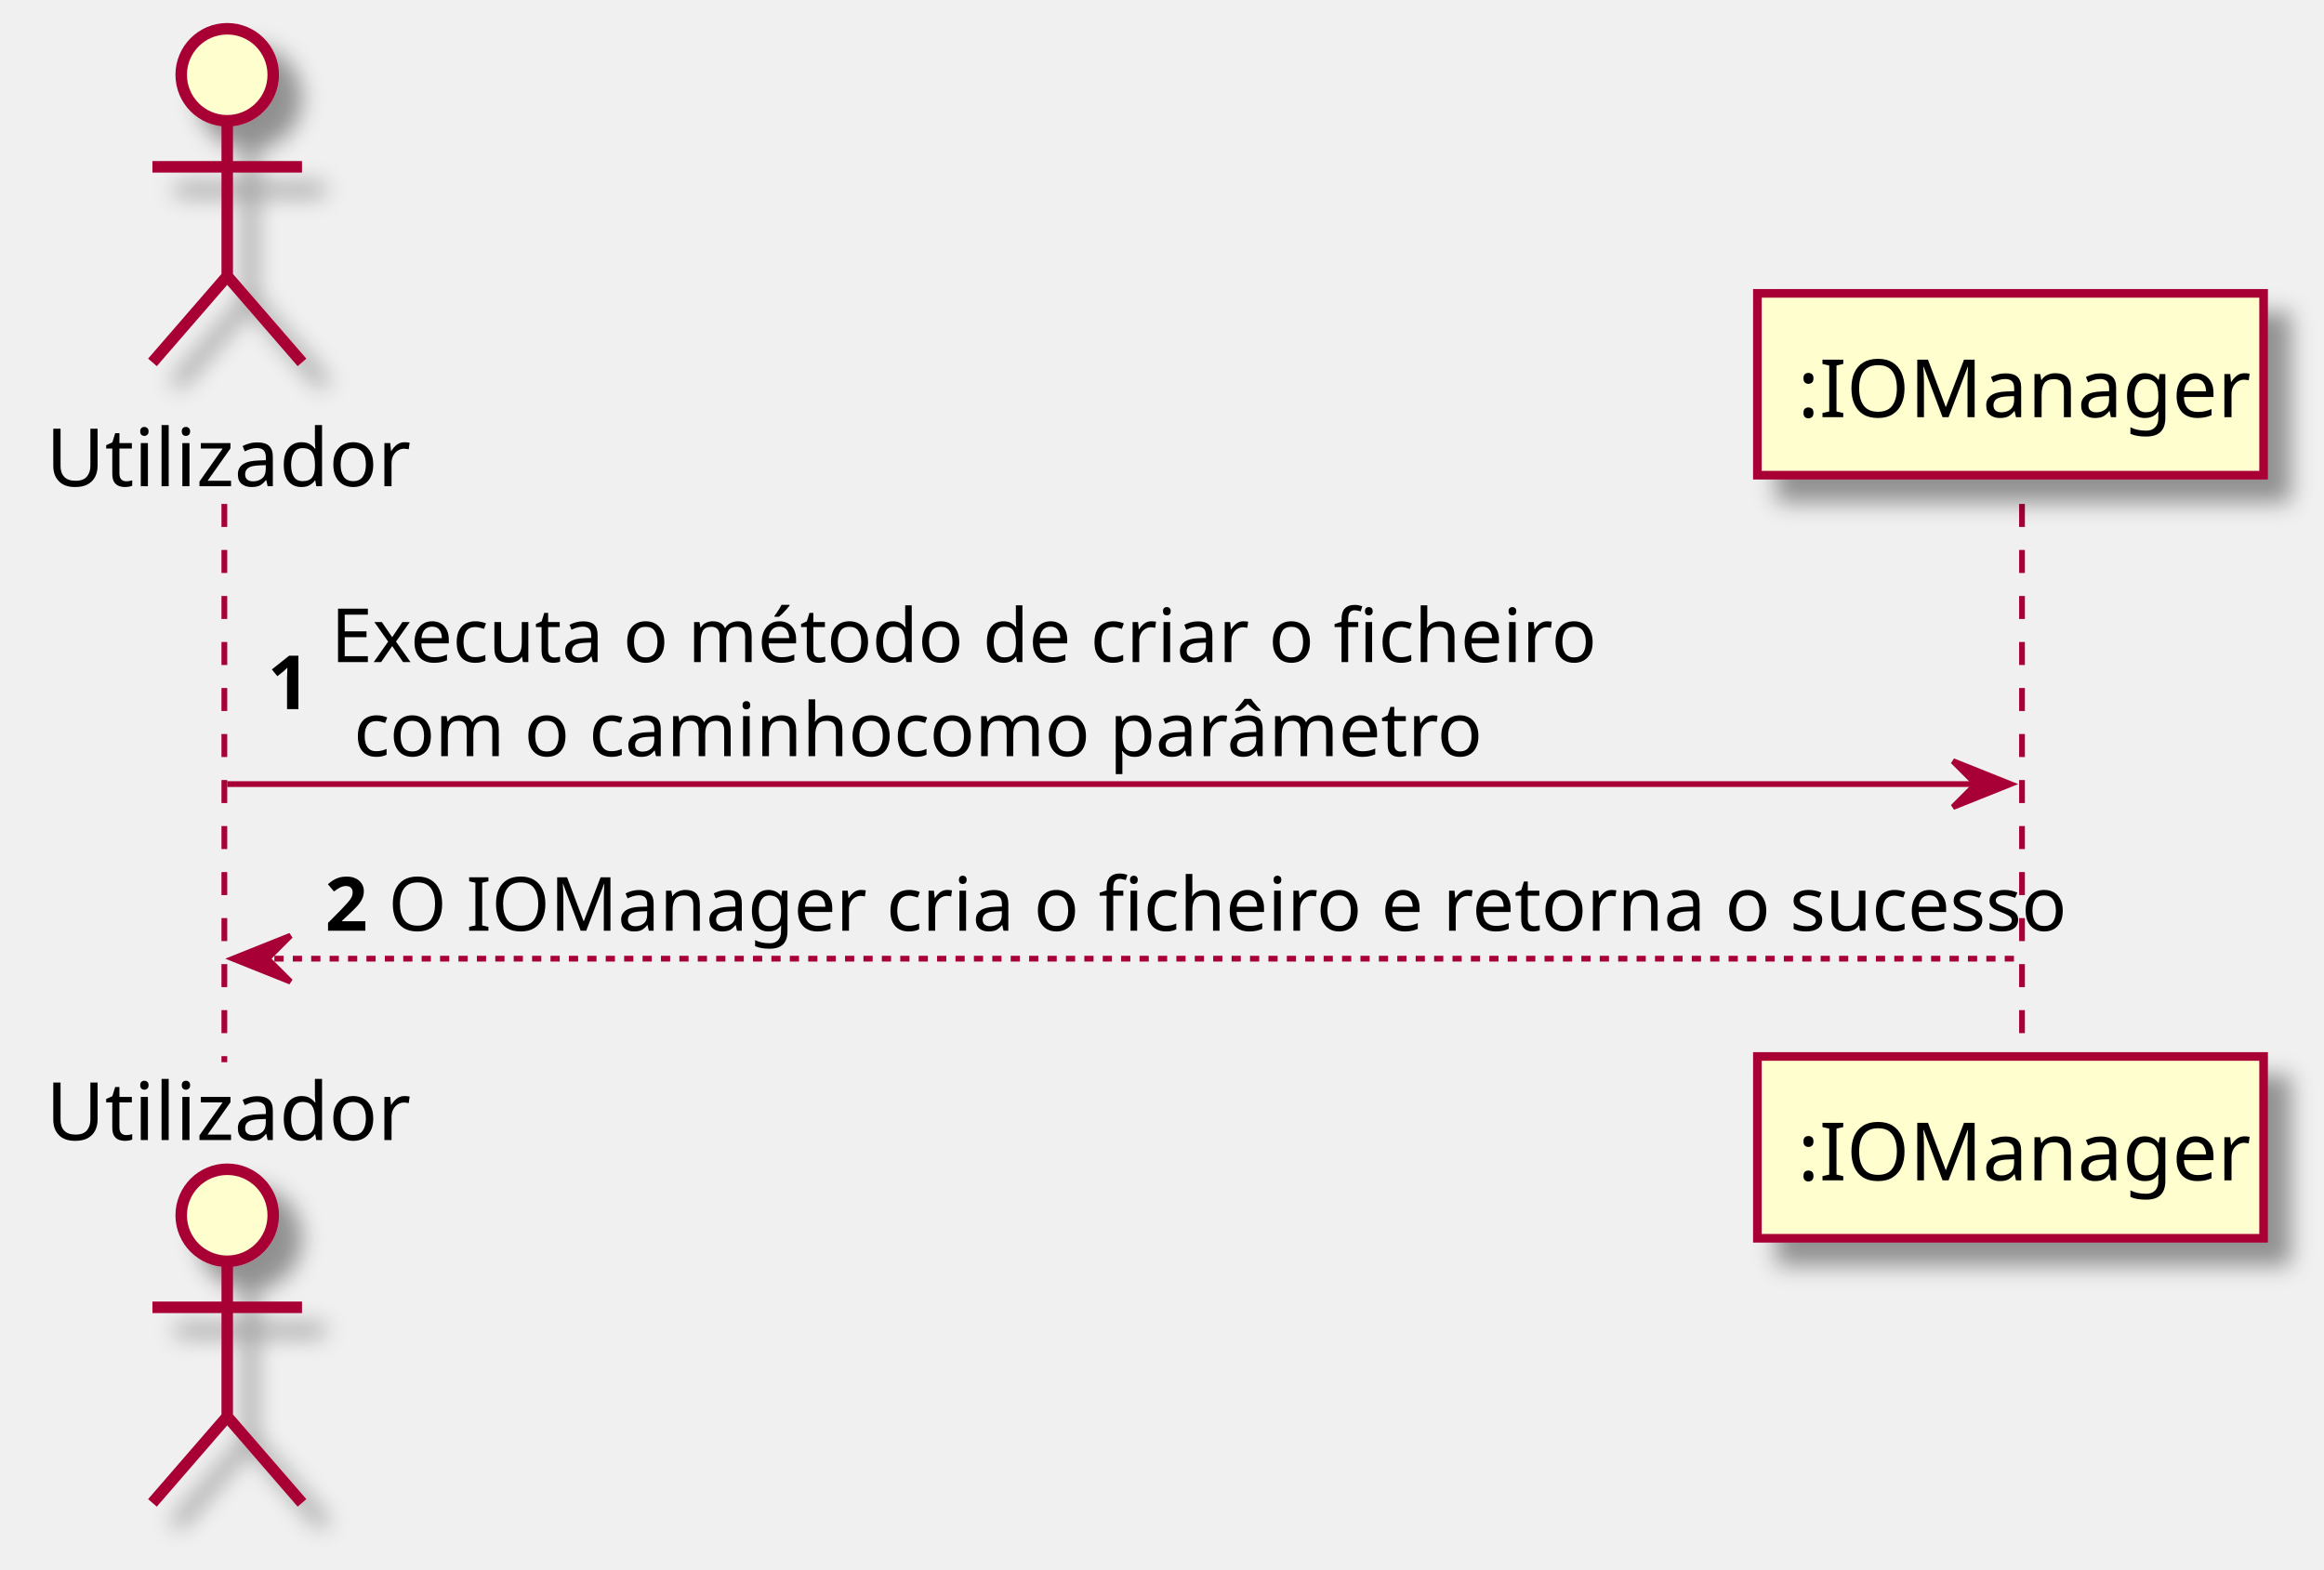
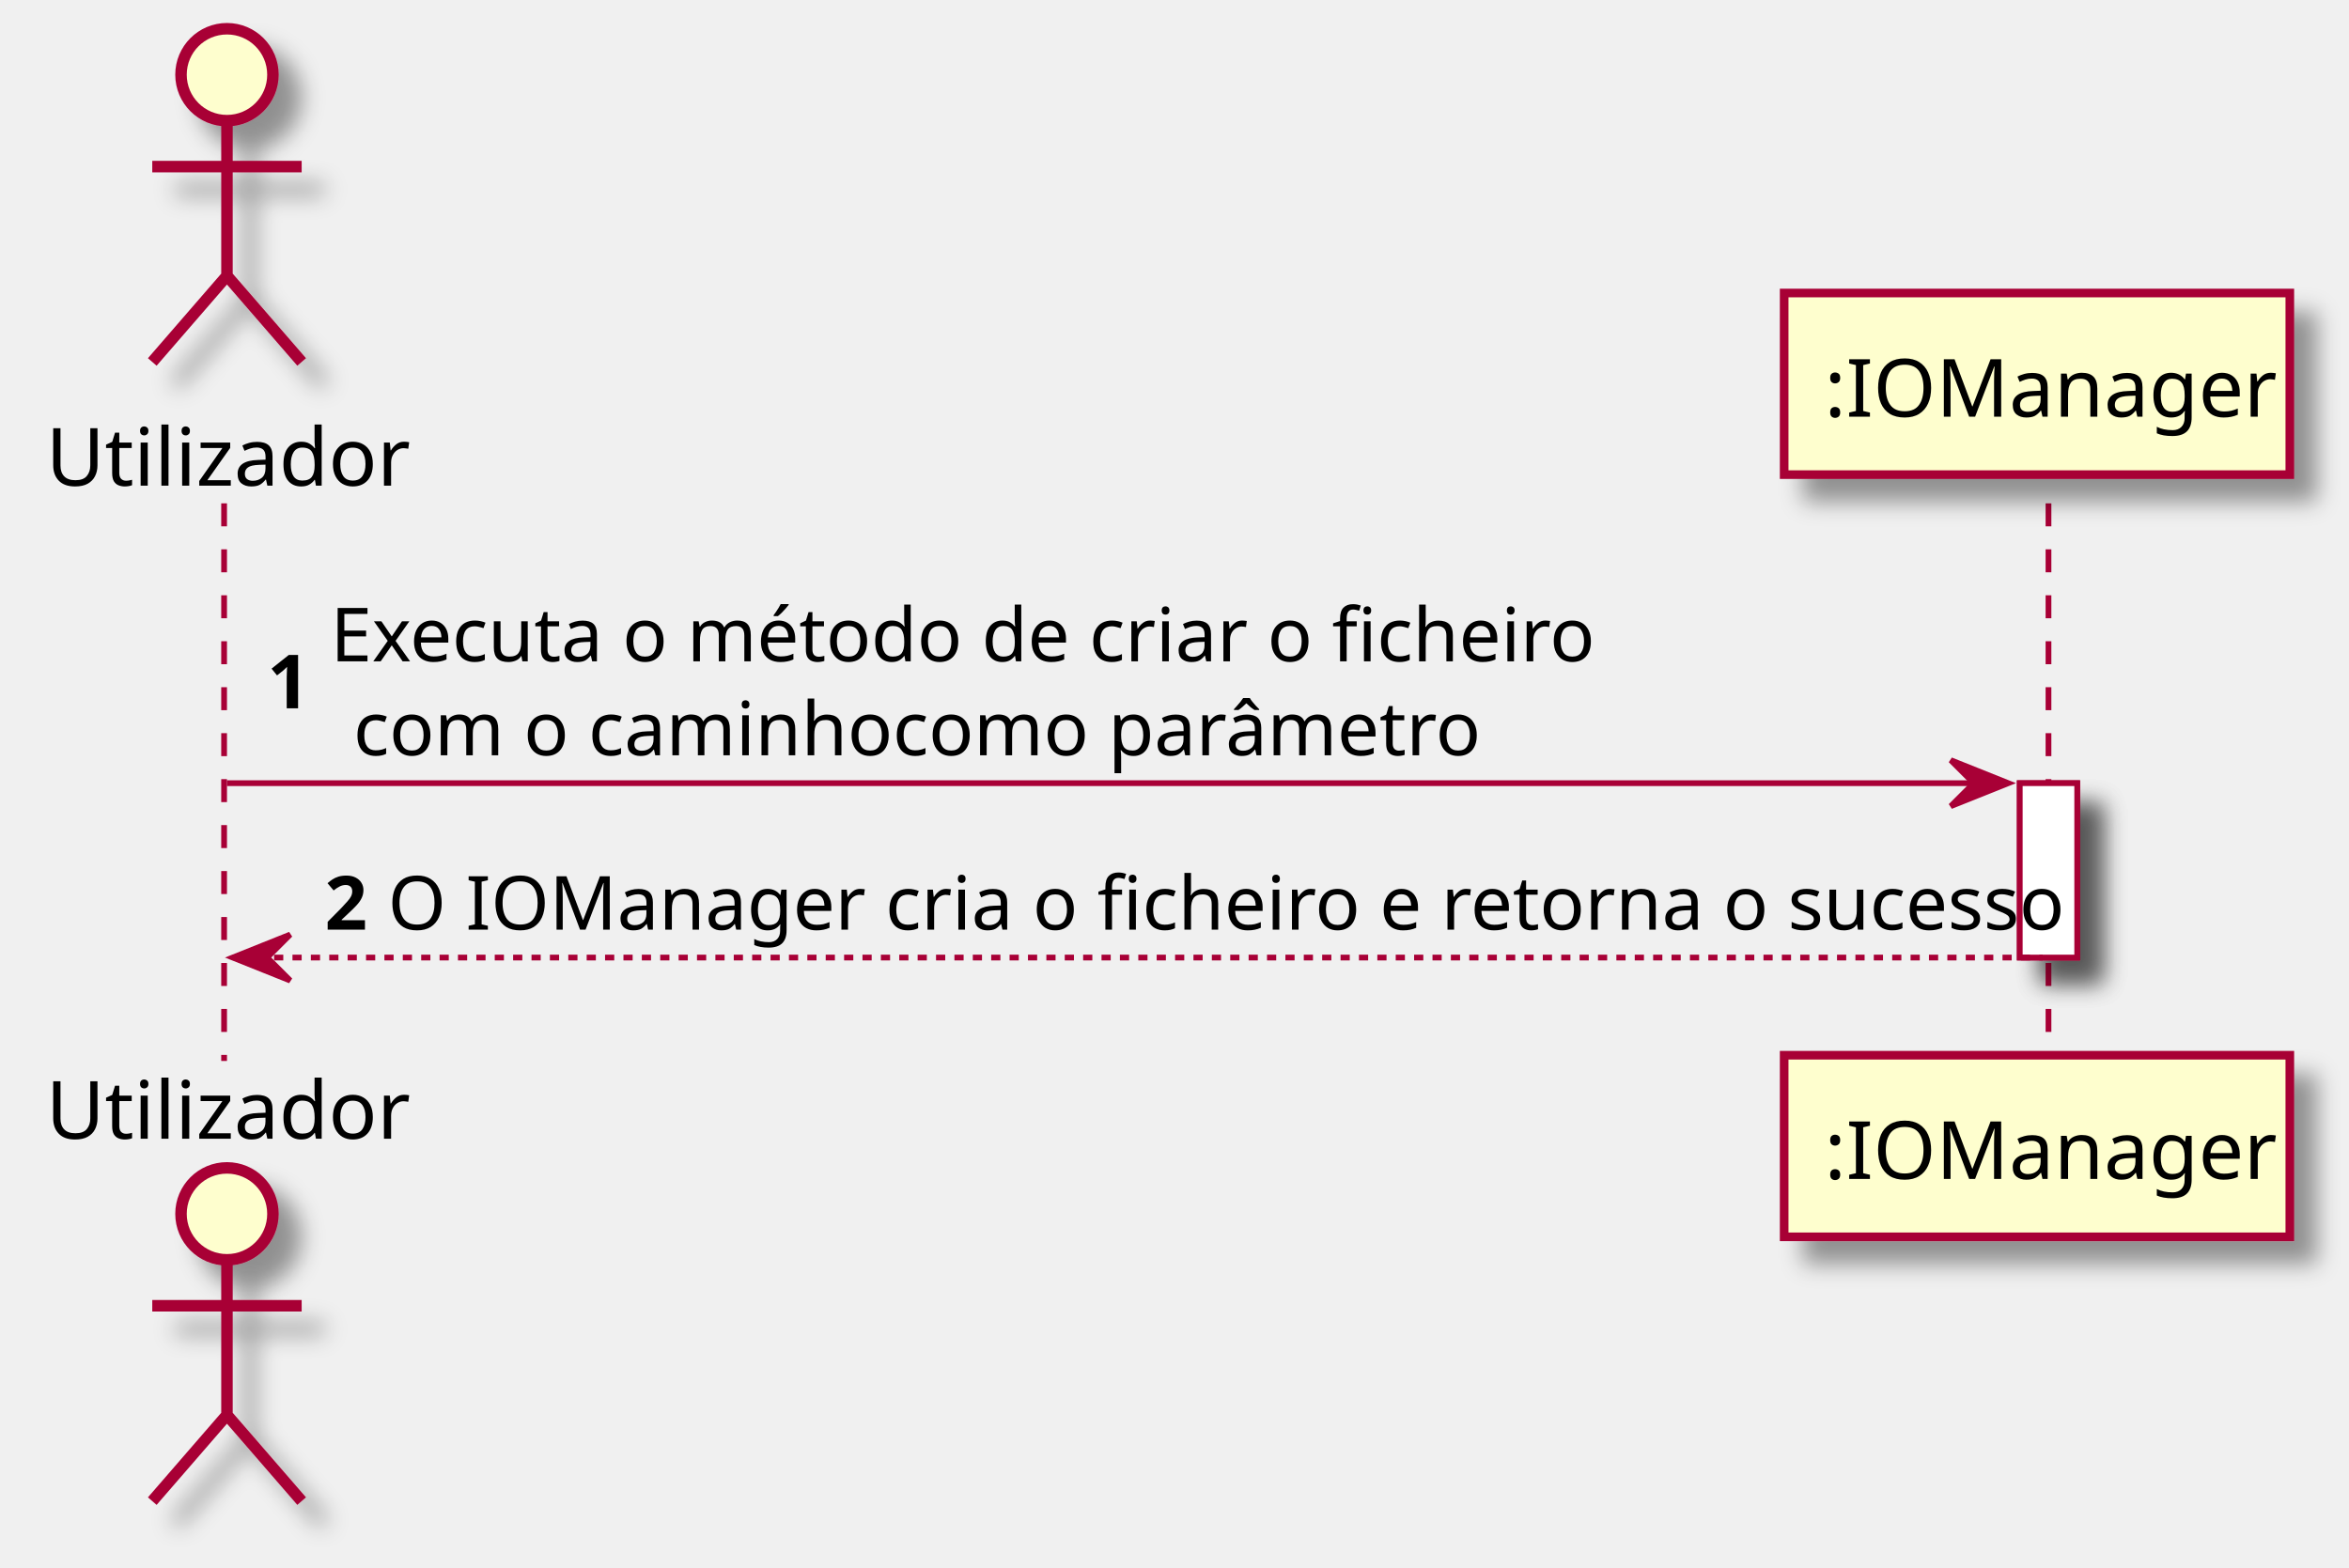
- <svg xmlns="http://www.w3.org/2000/svg" contentScriptType="application/ecmascript" contentStyleType="text/css" height="341.25px" preserveAspectRatio="none" style="width:505px;height:341px;" version="1.1" viewBox="0 0 505 341" width="505px" zoomAndPan="magnify">
+ <svg xmlns="http://www.w3.org/2000/svg" contentScriptType="application/ecmascript" contentStyleType="text/css" height="341.25px" preserveAspectRatio="none" style="width:511px;height:341px;" version="1.1" viewBox="0 0 511 341" width="511.25px" zoomAndPan="magnify">
  <defs>
-     <filter height="300%" id="f1kvtlscd0nrrh" width="300%" x="-1" y="-1">
+     <filter height="300%" id="fvmrdxgo7xp2k" width="300%" x="-1" y="-1">
      <feGaussianBlur result="blurOut" stdDeviation="2.5" />
      <feColorMatrix in="blurOut" result="blurOut2" type="matrix" values="0 0 0 0 0 0 0 0 0 0 0 0 0 0 0 0 0 0 .4 0" />
      <feOffset dx="5.0" dy="5.0" in="blurOut2" result="blurOut3" />
      <feBlend in="SourceGraphic" in2="blurOut3" mode="normal" />
    </filter>
  </defs>
  <g>
+     <rect fill="#FFFFFF" filter="url(#fvmrdxgo7xp2k)" height="37.94" style="stroke: #A80036; stroke-width: 1.25;" width="12.5" x="439.375" y="170.391" />
    <line style="stroke: #A80036; stroke-width: 1.25; stroke-dasharray: 5.0,5.0;" x1="48.75" x2="48.75" y1="109.512" y2="230.83" />
-     <line style="stroke: #A80036; stroke-width: 1.25; stroke-dasharray: 5.0,5.0;" x1="439.375" x2="439.375" y1="109.512" y2="230.83" />
-     <text fill="#000000" font-family="sans-serif" font-size="17.5" lengthAdjust="spacingAndGlyphs" textLength="71.25" x="10" y="105.666">Utilizador</text>
-     <ellipse cx="49.375" cy="16.25" fill="#FEFECE" filter="url(#f1kvtlscd0nrrh)" rx="10" ry="10" style="stroke: #A80036; stroke-width: 2.5;" />
-     <path d="M49.375,26.25 L49.375,60 M33.125,36.25 L65.625,36.25 M49.375,60 L33.125,78.75 M49.375,60 L65.625,78.75 " fill="none" filter="url(#f1kvtlscd0nrrh)" style="stroke: #A80036; stroke-width: 2.5;" />
-     <text fill="#000000" font-family="sans-serif" font-size="17.5" lengthAdjust="spacingAndGlyphs" textLength="71.25" x="10" y="247.747">Utilizador</text>
-     <ellipse cx="49.375" cy="264.092" fill="#FEFECE" filter="url(#f1kvtlscd0nrrh)" rx="10" ry="10" style="stroke: #A80036; stroke-width: 2.5;" />
-     <path d="M49.375,274.092 L49.375,307.842 M33.125,284.092 L65.625,284.092 M49.375,307.842 L33.125,326.592 M49.375,307.842 L65.625,326.592 " fill="none" filter="url(#f1kvtlscd0nrrh)" style="stroke: #A80036; stroke-width: 2.5;" />
-     <rect fill="#FEFECE" filter="url(#f1kvtlscd0nrrh)" height="39.512" style="stroke: #A80036; stroke-width: 1.875;" width="110" x="381.875" y="63.75" />
-     <text fill="#000000" font-family="sans-serif" font-size="17.5" lengthAdjust="spacingAndGlyphs" textLength="92.5" x="390.625" y="90.666">:IOManager</text>
-     <rect fill="#FEFECE" filter="url(#f1kvtlscd0nrrh)" height="39.512" style="stroke: #A80036; stroke-width: 1.875;" width="110" x="381.875" y="229.58" />
-     <text fill="#000000" font-family="sans-serif" font-size="17.5" lengthAdjust="spacingAndGlyphs" textLength="92.5" x="390.625" y="256.497">:IOManager</text>
+     <line style="stroke: #A80036; stroke-width: 1.25; stroke-dasharray: 5.0,5.0;" x1="445.625" x2="445.625" y1="109.512" y2="230.83" />
+     <text fill="#000000" font-family="sans-serif" font-size="17.5" lengthAdjust="spacingAndGlyphs" textLength="71.25" x="10" y="105.666">Utilizador
+         </text>
+     <ellipse cx="49.375" cy="16.25" fill="#FEFECE" filter="url(#fvmrdxgo7xp2k)" rx="10" ry="10" style="stroke: #A80036; stroke-width: 2.5;" />
+     <path d="M49.375,26.25 L49.375,60 M33.125,36.25 L65.625,36.25 M49.375,60 L33.125,78.75 M49.375,60 L65.625,78.75 " fill="none" filter="url(#fvmrdxgo7xp2k)" style="stroke: #A80036; stroke-width: 2.5;" />
+     <text fill="#000000" font-family="sans-serif" font-size="17.5" lengthAdjust="spacingAndGlyphs" textLength="71.25" x="10" y="247.747">Utilizador
+         </text>
+     <ellipse cx="49.375" cy="264.092" fill="#FEFECE" filter="url(#fvmrdxgo7xp2k)" rx="10" ry="10" style="stroke: #A80036; stroke-width: 2.5;" />
+     <path d="M49.375,274.092 L49.375,307.842 M33.125,284.092 L65.625,284.092 M49.375,307.842 L33.125,326.592 M49.375,307.842 L65.625,326.592 " fill="none" filter="url(#fvmrdxgo7xp2k)" style="stroke: #A80036; stroke-width: 2.5;" />
+     <rect fill="#FEFECE" filter="url(#fvmrdxgo7xp2k)" height="39.512" style="stroke: #A80036; stroke-width: 1.875;" width="110" x="388.125" y="63.75" />
+     <text fill="#000000" font-family="sans-serif" font-size="17.5" lengthAdjust="spacingAndGlyphs" textLength="92.5" x="396.875" y="90.666">:IOManager
+         </text>
+     <rect fill="#FEFECE" filter="url(#fvmrdxgo7xp2k)" height="39.512" style="stroke: #A80036; stroke-width: 1.875;" width="110" x="388.125" y="229.58" />
+     <text fill="#000000" font-family="sans-serif" font-size="17.5" lengthAdjust="spacingAndGlyphs" textLength="92.5" x="396.875" y="256.497">:IOManager
+         </text>
+     <rect fill="#FFFFFF" filter="url(#fvmrdxgo7xp2k)" height="37.94" style="stroke: #A80036; stroke-width: 1.25;" width="12.5" x="439.375" y="170.391" />
    <polygon fill="#A80036" points="424.375,165.391,436.875,170.391,424.375,175.391,429.375,170.391" style="stroke: #A80036; stroke-width: 1.25;" />
    <line style="stroke: #A80036; stroke-width: 1.25;" x1="49.375" x2="431.875" y1="170.391" y2="170.391" />
-     <text fill="#000000" font-family="sans-serif" font-size="16.25" font-weight="bold" lengthAdjust="spacingAndGlyphs" textLength="8.75" x="58.125" y="154.1">1</text>
-     <text fill="#000000" font-family="sans-serif" font-size="16.25" lengthAdjust="spacingAndGlyphs" textLength="261.25" x="71.875" y="143.881">Executa o método de criar o ficheiro</text>
-     <text fill="#000000" font-family="sans-serif" font-size="16.25" lengthAdjust="spacingAndGlyphs" textLength="228.75" x="76.875" y="164.32">com o caminhocomo parâmetro</text>
+     <text fill="#000000" font-family="sans-serif" font-size="16.25" font-weight="bold" lengthAdjust="spacingAndGlyphs" textLength="8.75" x="58.125" y="154.1">1
+         </text>
+     <text fill="#000000" font-family="sans-serif" font-size="16.25" lengthAdjust="spacingAndGlyphs" textLength="261.25" x="71.875" y="143.881">Executa o método de criar o ficheiro
+         </text>
+     <text fill="#000000" font-family="sans-serif" font-size="16.25" lengthAdjust="spacingAndGlyphs" textLength="228.75" x="76.875" y="164.32">com o caminhocomo parâmetro
+         </text>
    <polygon fill="#A80036" points="63.125,203.33,50.625,208.33,63.125,213.33,58.125,208.33" style="stroke: #A80036; stroke-width: 1.25;" />
-     <line style="stroke: #A80036; stroke-width: 1.25; stroke-dasharray: 2.0,2.0;" x1="55.625" x2="438.125" y1="208.33" y2="208.33" />
-     <text fill="#000000" font-family="sans-serif" font-size="16.25" font-weight="bold" lengthAdjust="spacingAndGlyphs" textLength="8.75" x="70.625" y="202.26">2</text>
-     <text fill="#000000" font-family="sans-serif" font-size="16.25" lengthAdjust="spacingAndGlyphs" textLength="346.25" x="84.375" y="202.26">O IOManager cria o ficheiro e retorna o sucesso</text>
+     <line style="stroke: #A80036; stroke-width: 1.25; stroke-dasharray: 2.0,2.0;" x1="55.625" x2="444.375" y1="208.33" y2="208.33" />
+     <text fill="#000000" font-family="sans-serif" font-size="16.25" font-weight="bold" lengthAdjust="spacingAndGlyphs" textLength="8.75" x="70.625" y="202.26">2
+         </text>
+     <text fill="#000000" font-family="sans-serif" font-size="16.25" lengthAdjust="spacingAndGlyphs" textLength="346.25" x="84.375" y="202.26">O IOManager cria o ficheiro e retorna o sucesso
+         </text>
  </g>
</svg>
